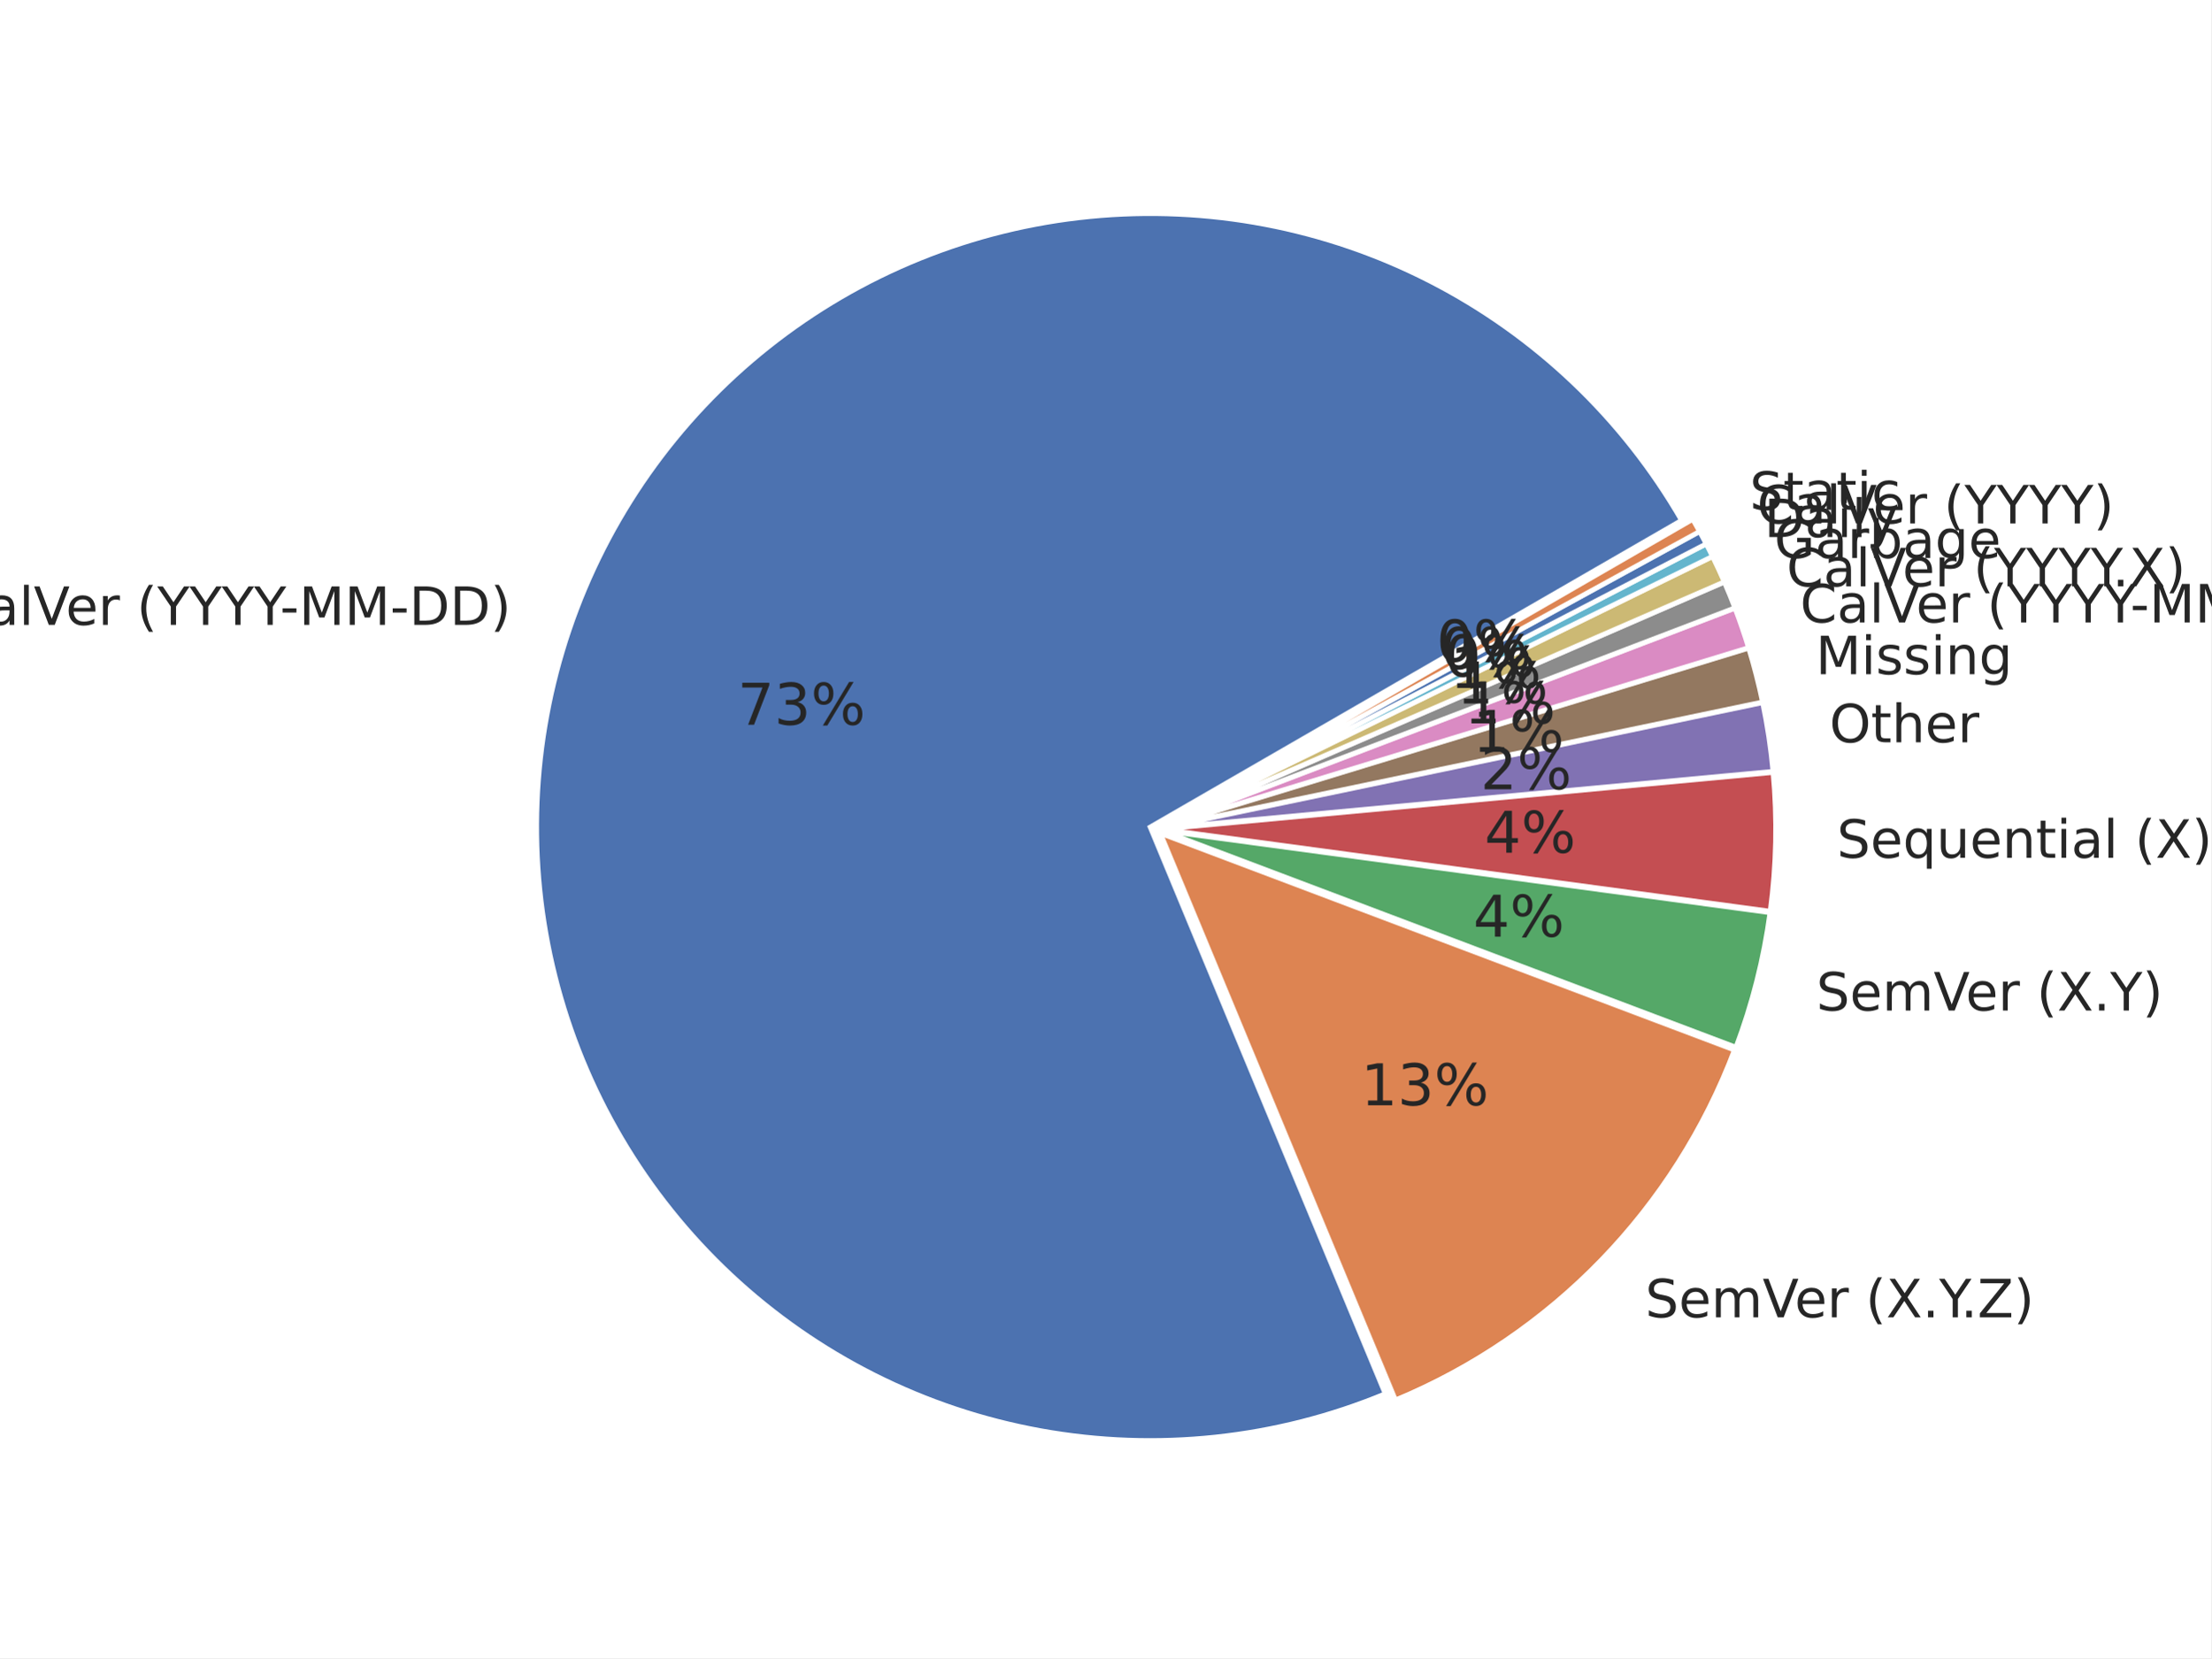
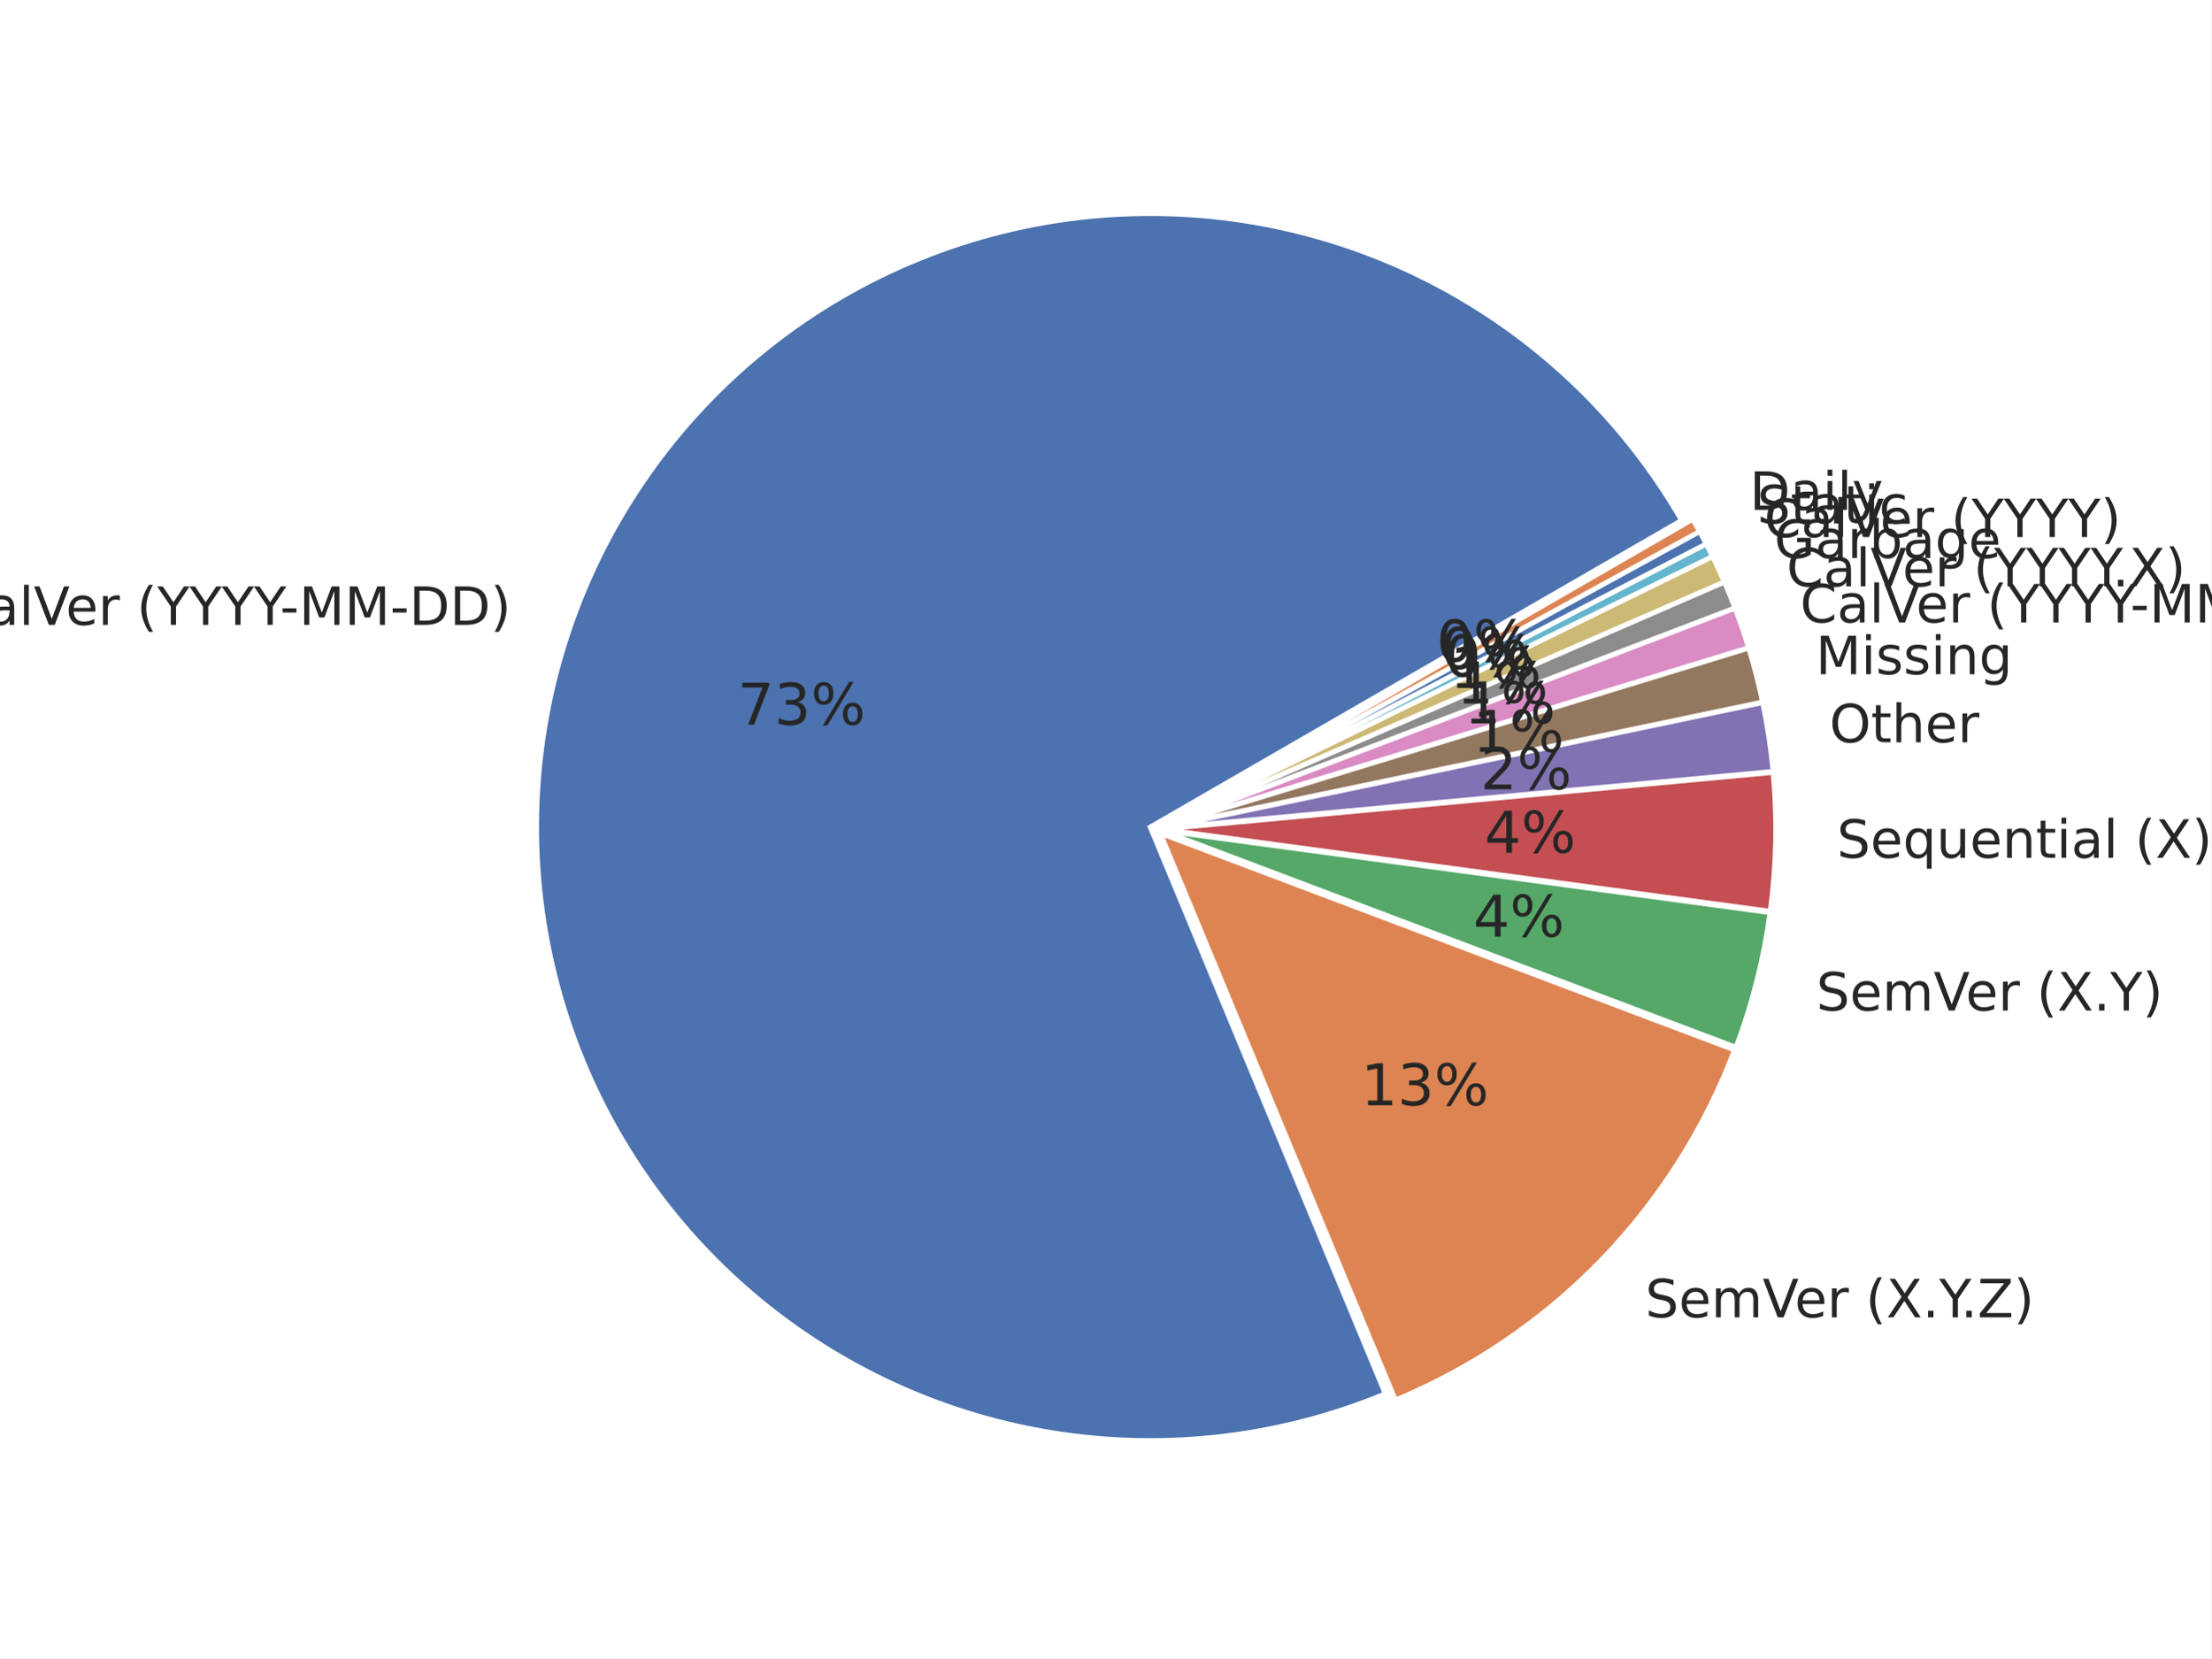
<svg xmlns="http://www.w3.org/2000/svg" xmlns:xlink="http://www.w3.org/1999/xlink" width="460.8pt" height="345.6pt" viewBox="0 0 460.8 345.6" version="1.1">
  <defs>
    <style type="text/css">*{stroke-linejoin: round; stroke-linecap: butt}</style>
  </defs>
  <g id="figure_1">
    <g id="patch_1">
      <path d="M 0 345.6  L 460.8 345.6  L 460.8 0  L 0 0  z " style="fill: #ffffff" />
    </g>
    <g id="axes_1">
      <g id="matplotlib.axis_1" />
      <g id="matplotlib.axis_2" />
      <g id="patch_2">
        <path d="M 350.442 108.453  C 338.152 87.168 319.983 69.87 298.12 58.642  C 276.256 47.413 251.612 42.722 227.152 45.134  C 202.693 47.546 179.44 56.96 160.19 72.243  C 140.941 87.526 126.501 108.039 118.606 131.315  C 110.711 154.591 109.691 179.656 115.671 203.496  C 121.65 227.336 134.377 248.954 152.322 265.749  C 170.267 282.545 192.679 293.815 216.862 298.205  C 241.045 302.595 265.989 299.921 288.691 290.504  L 239.701 172.389  z " style="fill: #4c72b0; stroke: #ffffff; stroke-linejoin: miter" />
      </g>
      <g id="patch_3">
        <path d="M 290.821 291.805  C 306.952 285.114 321.542 275.19 333.691 262.644  C 345.839 250.099 355.29 235.197 361.459 218.86  L 241.831 173.69  z " style="fill: #dd8452; stroke: #ffffff; stroke-linejoin: miter" />
      </g>
      <g id="patch_4">
        <path d="M 361.78 218.284  C 363.488 213.76 364.938 209.143 366.123 204.455  C 367.309 199.767 368.227 195.015 368.874 190.223  L 242.152 173.113  z " style="fill: #55a868; stroke: #ffffff; stroke-linejoin: miter" />
      </g>
      <g id="patch_5">
        <path d="M 368.913 189.937  C 369.56 185.144 369.934 180.32 370.035 175.485  C 370.135 170.651 369.962 165.815 369.514 161  L 242.191 172.827  z " style="fill: #c44e52; stroke: #ffffff; stroke-linejoin: miter" />
      </g>
      <g id="patch_6">
        <path d="M 369.501 160.783  C 369.277 158.376 368.985 155.976 368.626 153.586  C 368.266 151.195 367.839 148.816 367.344 146.449  L 242.177 172.61  z " style="fill: #8172b3; stroke: #ffffff; stroke-linejoin: miter" />
      </g>
      <g id="patch_7">
        <path d="M 367.318 146.322  C 366.922 144.429 366.484 142.545 366.003 140.672  C 365.522 138.799 364.998 136.937 364.433 135.088  L 242.151 172.482  z " style="fill: #937860; stroke: #ffffff; stroke-linejoin: miter" />
      </g>
      <g id="patch_8">
        <path d="M 364.404 134.991  C 363.98 133.604 363.532 132.224 363.061 130.853  C 362.59 129.481 362.096 128.117 361.578 126.763  L 242.122 172.385  z " style="fill: #da8bc3; stroke: #ffffff; stroke-linejoin: miter" />
      </g>
      <g id="patch_9">
        <path d="M 361.553 126.695  C 361.208 125.792 360.852 124.892 360.487 123.997  C 360.122 123.102 359.746 122.211 359.361 121.324  L 242.096 172.317  z " style="fill: #8c8c8c; stroke: #ffffff; stroke-linejoin: miter" />
      </g>
      <g id="patch_10">
        <path d="M 359.338 121.271  C 358.952 120.384 358.556 119.502 358.151 118.624  C 357.745 117.747 357.33 116.874 356.904 116.005  L 242.073 172.264  z " style="fill: #ccb974; stroke: #ffffff; stroke-linejoin: miter" />
      </g>
      <g id="patch_11">
        <path d="M 356.885 115.966  C 356.673 115.532 356.458 115.099 356.24 114.668  C 356.022 114.236 355.802 113.805 355.58 113.376  L 242.054 172.224  z " style="fill: #64b5cd; stroke: #ffffff; stroke-linejoin: miter" />
      </g>
      <g id="patch_12">
        <path d="M 355.567 113.351  C 355.344 112.921 355.119 112.493 354.892 112.067  C 354.665 111.64 354.435 111.215 354.203 110.791  L 242.041 172.199  z " style="fill: #4c72b0; stroke: #ffffff; stroke-linejoin: miter" />
      </g>
      <g id="patch_13">
        <path d="M 354.189 110.765  C 353.957 110.341 353.722 109.919 353.485 109.497  C 353.248 109.076 353.009 108.656 352.767 108.237  L 242.027 172.173  z " style="fill: #dd8452; stroke: #ffffff; stroke-linejoin: miter" />
      </g>
      <g id="text_1">
        <g style="fill: #262626" transform="translate(-10.45112 130.2426) scale(0.11 -0.11)">
          <defs>
            <path id="DejaVuSans-43" d="M 4122 4306  L 4122 3641  Q 3803 3938 3442 4084  Q 3081 4231 2675 4231  Q 1875 4231 1450 3742  Q 1025 3253 1025 2328  Q 1025 1406 1450 917  Q 1875 428 2675 428  Q 3081 428 3442 575  Q 3803 722 4122 1019  L 4122 359  Q 3791 134 3420 21  Q 3050 -91 2638 -91  Q 1578 -91 968 557  Q 359 1206 359 2328  Q 359 3453 968 4101  Q 1578 4750 2638 4750  Q 3056 4750 3426 4639  Q 3797 4528 4122 4306  z " transform="scale(0.015625)" />
            <path id="DejaVuSans-61" d="M 2194 1759  Q 1497 1759 1228 1600  Q 959 1441 959 1056  Q 959 750 1161 570  Q 1363 391 1709 391  Q 2188 391 2477 730  Q 2766 1069 2766 1631  L 2766 1759  L 2194 1759  z M 3341 1997  L 3341 0  L 2766 0  L 2766 531  Q 2569 213 2275 61  Q 1981 -91 1556 -91  Q 1019 -91 701 211  Q 384 513 384 1019  Q 384 1609 779 1909  Q 1175 2209 1959 2209  L 2766 2209  L 2766 2266  Q 2766 2663 2505 2880  Q 2244 3097 1772 3097  Q 1472 3097 1187 3025  Q 903 2953 641 2809  L 641 3341  Q 956 3463 1253 3523  Q 1550 3584 1831 3584  Q 2591 3584 2966 3190  Q 3341 2797 3341 1997  z " transform="scale(0.015625)" />
            <path id="DejaVuSans-6c" d="M 603 4863  L 1178 4863  L 1178 0  L 603 0  L 603 4863  z " transform="scale(0.015625)" />
            <path id="DejaVuSans-56" d="M 1831 0  L 50 4666  L 709 4666  L 2188 738  L 3669 4666  L 4325 4666  L 2547 0  L 1831 0  z " transform="scale(0.015625)" />
            <path id="DejaVuSans-65" d="M 3597 1894  L 3597 1613  L 953 1613  Q 991 1019 1311 708  Q 1631 397 2203 397  Q 2534 397 2845 478  Q 3156 559 3463 722  L 3463 178  Q 3153 47 2828 -22  Q 2503 -91 2169 -91  Q 1331 -91 842 396  Q 353 884 353 1716  Q 353 2575 817 3079  Q 1281 3584 2069 3584  Q 2775 3584 3186 3129  Q 3597 2675 3597 1894  z M 3022 2063  Q 3016 2534 2758 2815  Q 2500 3097 2075 3097  Q 1594 3097 1305 2825  Q 1016 2553 972 2059  L 3022 2063  z " transform="scale(0.015625)" />
            <path id="DejaVuSans-72" d="M 2631 2963  Q 2534 3019 2420 3045  Q 2306 3072 2169 3072  Q 1681 3072 1420 2755  Q 1159 2438 1159 1844  L 1159 0  L 581 0  L 581 3500  L 1159 3500  L 1159 2956  Q 1341 3275 1631 3429  Q 1922 3584 2338 3584  Q 2397 3584 2469 3576  Q 2541 3569 2628 3553  L 2631 2963  z " transform="scale(0.015625)" />
            <path id="DejaVuSans-20" transform="scale(0.015625)" />
            <path id="DejaVuSans-28" d="M 1984 4856  Q 1566 4138 1362 3434  Q 1159 2731 1159 2009  Q 1159 1288 1364 580  Q 1569 -128 1984 -844  L 1484 -844  Q 1016 -109 783 600  Q 550 1309 550 2009  Q 550 2706 781 3412  Q 1013 4119 1484 4856  L 1984 4856  z " transform="scale(0.015625)" />
            <path id="DejaVuSans-59" d="M -13 4666  L 666 4666  L 1959 2747  L 3244 4666  L 3922 4666  L 2272 2222  L 2272 0  L 1638 0  L 1638 2222  L -13 4666  z " transform="scale(0.015625)" />
            <path id="DejaVuSans-2d" d="M 313 2009  L 1997 2009  L 1997 1497  L 313 1497  L 313 2009  z " transform="scale(0.015625)" />
            <path id="DejaVuSans-4d" d="M 628 4666  L 1569 4666  L 2759 1491  L 3956 4666  L 4897 4666  L 4897 0  L 4281 0  L 4281 4097  L 3078 897  L 2444 897  L 1241 4097  L 1241 0  L 628 0  L 628 4666  z " transform="scale(0.015625)" />
            <path id="DejaVuSans-44" d="M 1259 4147  L 1259 519  L 2022 519  Q 2988 519 3436 956  Q 3884 1394 3884 2338  Q 3884 3275 3436 3711  Q 2988 4147 2022 4147  L 1259 4147  z M 628 4666  L 1925 4666  Q 3281 4666 3915 4102  Q 4550 3538 4550 2338  Q 4550 1131 3912 565  Q 3275 0 1925 0  L 628 0  L 628 4666  z " transform="scale(0.015625)" />
            <path id="DejaVuSans-29" d="M 513 4856  L 1013 4856  Q 1481 4119 1714 3412  Q 1947 2706 1947 2009  Q 1947 1309 1714 600  Q 1481 -109 1013 -844  L 513 -844  Q 928 -128 1133 580  Q 1338 1288 1338 2009  Q 1338 2731 1133 3434  Q 928 4138 513 4856  z " transform="scale(0.015625)" />
          </defs>
          <use xlink:href="#DejaVuSans-43" />
          <use xlink:href="#DejaVuSans-61" transform="translate(69.82422 0)" />
          <use xlink:href="#DejaVuSans-6c" transform="translate(131.1035 0)" />
          <use xlink:href="#DejaVuSans-56" transform="translate(158.8867 0)" />
          <use xlink:href="#DejaVuSans-65" transform="translate(219.5449 0)" />
          <use xlink:href="#DejaVuSans-72" transform="translate(281.0684 0)" />
          <use xlink:href="#DejaVuSans-20" transform="translate(322.1816 0)" />
          <use xlink:href="#DejaVuSans-28" transform="translate(353.9688 0)" />
          <use xlink:href="#DejaVuSans-59" transform="translate(392.9824 0)" />
          <use xlink:href="#DejaVuSans-59" transform="translate(454.0664 0)" />
          <use xlink:href="#DejaVuSans-59" transform="translate(515.1504 0)" />
          <use xlink:href="#DejaVuSans-59" transform="translate(576.2344 0)" />
          <use xlink:href="#DejaVuSans-2d" transform="translate(625.4434 0)" />
          <use xlink:href="#DejaVuSans-4d" transform="translate(661.5273 0)" />
          <use xlink:href="#DejaVuSans-4d" transform="translate(747.8066 0)" />
          <use xlink:href="#DejaVuSans-2d" transform="translate(834.0859 0)" />
          <use xlink:href="#DejaVuSans-44" transform="translate(870.1699 0)" />
          <use xlink:href="#DejaVuSans-44" transform="translate(947.1719 0)" />
          <use xlink:href="#DejaVuSans-29" transform="translate(1024.174 0)" />
        </g>
      </g>
      <g id="text_2">
        <g style="fill: #262626" transform="translate(153.7079 151.0558) scale(0.12 -0.12)">
          <defs>
            <path id="DejaVuSans-37" d="M 525 4666  L 3525 4666  L 3525 4397  L 1831 0  L 1172 0  L 2766 4134  L 525 4134  L 525 4666  z " transform="scale(0.015625)" />
            <path id="DejaVuSans-33" d="M 2597 2516  Q 3050 2419 3304 2112  Q 3559 1806 3559 1356  Q 3559 666 3084 287  Q 2609 -91 1734 -91  Q 1441 -91 1130 -33  Q 819 25 488 141  L 488 750  Q 750 597 1062 519  Q 1375 441 1716 441  Q 2309 441 2620 675  Q 2931 909 2931 1356  Q 2931 1769 2642 2001  Q 2353 2234 1838 2234  L 1294 2234  L 1294 2753  L 1863 2753  Q 2328 2753 2575 2939  Q 2822 3125 2822 3475  Q 2822 3834 2567 4026  Q 2313 4219 1838 4219  Q 1578 4219 1281 4162  Q 984 4106 628 3988  L 628 4550  Q 988 4650 1302 4700  Q 1616 4750 1894 4750  Q 2613 4750 3031 4423  Q 3450 4097 3450 3541  Q 3450 3153 3228 2886  Q 3006 2619 2597 2516  z " transform="scale(0.015625)" />
            <path id="DejaVuSans-25" d="M 4653 2053  Q 4381 2053 4226 1822  Q 4072 1591 4072 1178  Q 4072 772 4226 539  Q 4381 306 4653 306  Q 4919 306 5073 539  Q 5228 772 5228 1178  Q 5228 1588 5073 1820  Q 4919 2053 4653 2053  z M 4653 2450  Q 5147 2450 5437 2106  Q 5728 1763 5728 1178  Q 5728 594 5436 251  Q 5144 -91 4653 -91  Q 4153 -91 3862 251  Q 3572 594 3572 1178  Q 3572 1766 3864 2108  Q 4156 2450 4653 2450  z M 1428 4353  Q 1159 4353 1004 4120  Q 850 3888 850 3481  Q 850 3069 1003 2837  Q 1156 2606 1428 2606  Q 1700 2606 1854 2837  Q 2009 3069 2009 3481  Q 2009 3884 1853 4118  Q 1697 4353 1428 4353  z M 4250 4750  L 4750 4750  L 1831 -91  L 1331 -91  L 4250 4750  z M 1428 4750  Q 1922 4750 2215 4408  Q 2509 4066 2509 3481  Q 2509 2891 2217 2550  Q 1925 2209 1428 2209  Q 931 2209 642 2551  Q 353 2894 353 3481  Q 353 4063 643 4406  Q 934 4750 1428 4750  z " transform="scale(0.015625)" />
          </defs>
          <use xlink:href="#DejaVuSans-37" />
          <use xlink:href="#DejaVuSans-33" transform="translate(63.62305 0)" />
          <use xlink:href="#DejaVuSans-25" transform="translate(127.2461 0)" />
        </g>
      </g>
      <g id="text_3">
        <g style="fill: #262626" transform="translate(342.877 274.5751) scale(0.11 -0.11)">
          <defs>
            <path id="DejaVuSans-53" d="M 3425 4513  L 3425 3897  Q 3066 4069 2747 4153  Q 2428 4238 2131 4238  Q 1616 4238 1336 4038  Q 1056 3838 1056 3469  Q 1056 3159 1242 3001  Q 1428 2844 1947 2747  L 2328 2669  Q 3034 2534 3370 2195  Q 3706 1856 3706 1288  Q 3706 609 3251 259  Q 2797 -91 1919 -91  Q 1588 -91 1214 -16  Q 841 59 441 206  L 441 856  Q 825 641 1194 531  Q 1563 422 1919 422  Q 2459 422 2753 634  Q 3047 847 3047 1241  Q 3047 1584 2836 1778  Q 2625 1972 2144 2069  L 1759 2144  Q 1053 2284 737 2584  Q 422 2884 422 3419  Q 422 4038 858 4394  Q 1294 4750 2059 4750  Q 2388 4750 2728 4690  Q 3069 4631 3425 4513  z " transform="scale(0.015625)" />
            <path id="DejaVuSans-6d" d="M 3328 2828  Q 3544 3216 3844 3400  Q 4144 3584 4550 3584  Q 5097 3584 5394 3201  Q 5691 2819 5691 2113  L 5691 0  L 5113 0  L 5113 2094  Q 5113 2597 4934 2840  Q 4756 3084 4391 3084  Q 3944 3084 3684 2787  Q 3425 2491 3425 1978  L 3425 0  L 2847 0  L 2847 2094  Q 2847 2600 2669 2842  Q 2491 3084 2119 3084  Q 1678 3084 1418 2786  Q 1159 2488 1159 1978  L 1159 0  L 581 0  L 581 3500  L 1159 3500  L 1159 2956  Q 1356 3278 1631 3431  Q 1906 3584 2284 3584  Q 2666 3584 2933 3390  Q 3200 3197 3328 2828  z " transform="scale(0.015625)" />
            <path id="DejaVuSans-58" d="M 403 4666  L 1081 4666  L 2241 2931  L 3406 4666  L 4084 4666  L 2584 2425  L 4184 0  L 3506 0  L 2194 1984  L 872 0  L 191 0  L 1856 2491  L 403 4666  z " transform="scale(0.015625)" />
            <path id="DejaVuSans-2e" d="M 684 794  L 1344 794  L 1344 0  L 684 0  L 684 794  z " transform="scale(0.015625)" />
            <path id="DejaVuSans-5a" d="M 359 4666  L 4025 4666  L 4025 4184  L 1075 531  L 4097 531  L 4097 0  L 288 0  L 288 481  L 3238 4134  L 359 4134  L 359 4666  z " transform="scale(0.015625)" />
          </defs>
          <use xlink:href="#DejaVuSans-53" />
          <use xlink:href="#DejaVuSans-65" transform="translate(63.47656 0)" />
          <use xlink:href="#DejaVuSans-6d" transform="translate(125 0)" />
          <use xlink:href="#DejaVuSans-56" transform="translate(222.4121 0)" />
          <use xlink:href="#DejaVuSans-65" transform="translate(283.0703 0)" />
          <use xlink:href="#DejaVuSans-72" transform="translate(344.5938 0)" />
          <use xlink:href="#DejaVuSans-20" transform="translate(385.707 0)" />
          <use xlink:href="#DejaVuSans-28" transform="translate(417.4941 0)" />
          <use xlink:href="#DejaVuSans-58" transform="translate(456.5078 0)" />
          <use xlink:href="#DejaVuSans-2e" transform="translate(525.0137 0)" />
          <use xlink:href="#DejaVuSans-59" transform="translate(556.8008 0)" />
          <use xlink:href="#DejaVuSans-2e" transform="translate(597.6348 0)" />
          <use xlink:href="#DejaVuSans-5a" transform="translate(629.4219 0)" />
          <use xlink:href="#DejaVuSans-29" transform="translate(697.9277 0)" />
        </g>
      </g>
      <g id="text_4">
        <g style="fill: #262626" transform="translate(283.6109 230.3736) scale(0.12 -0.12)">
          <defs>
            <path id="DejaVuSans-31" d="M 794 531  L 1825 531  L 1825 4091  L 703 3866  L 703 4441  L 1819 4666  L 2450 4666  L 2450 531  L 3481 531  L 3481 0  L 794 0  L 794 531  z " transform="scale(0.015625)" />
          </defs>
          <use xlink:href="#DejaVuSans-31" />
          <use xlink:href="#DejaVuSans-33" transform="translate(63.62305 0)" />
          <use xlink:href="#DejaVuSans-25" transform="translate(127.2461 0)" />
        </g>
      </g>
      <g id="text_5">
        <g style="fill: #262626" transform="translate(378.5206 210.6242) scale(0.11 -0.11)">
          <use xlink:href="#DejaVuSans-53" />
          <use xlink:href="#DejaVuSans-65" transform="translate(63.47656 0)" />
          <use xlink:href="#DejaVuSans-6d" transform="translate(125 0)" />
          <use xlink:href="#DejaVuSans-56" transform="translate(222.4121 0)" />
          <use xlink:href="#DejaVuSans-65" transform="translate(283.0703 0)" />
          <use xlink:href="#DejaVuSans-72" transform="translate(344.5938 0)" />
          <use xlink:href="#DejaVuSans-20" transform="translate(385.707 0)" />
          <use xlink:href="#DejaVuSans-28" transform="translate(417.4941 0)" />
          <use xlink:href="#DejaVuSans-58" transform="translate(456.5078 0)" />
          <use xlink:href="#DejaVuSans-2e" transform="translate(525.0137 0)" />
          <use xlink:href="#DejaVuSans-59" transform="translate(556.8008 0)" />
          <use xlink:href="#DejaVuSans-29" transform="translate(617.8848 0)" />
        </g>
      </g>
      <g id="text_6">
        <g style="fill: #262626" transform="translate(307.0164 195.2295) scale(0.12 -0.12)">
          <defs>
            <path id="DejaVuSans-34" d="M 2419 4116  L 825 1625  L 2419 1625  L 2419 4116  z M 2253 4666  L 3047 4666  L 3047 1625  L 3713 1625  L 3713 1100  L 3047 1100  L 3047 0  L 2419 0  L 2419 1100  L 313 1100  L 313 1709  L 2253 4666  z " transform="scale(0.015625)" />
          </defs>
          <use xlink:href="#DejaVuSans-34" />
          <use xlink:href="#DejaVuSans-25" transform="translate(63.62305 0)" />
        </g>
      </g>
      <g id="text_7">
        <g style="fill: #262626" transform="translate(382.8194 178.7863) scale(0.11 -0.11)">
          <defs>
            <path id="DejaVuSans-71" d="M 947 1747  Q 947 1113 1208 752  Q 1469 391 1925 391  Q 2381 391 2643 752  Q 2906 1113 2906 1747  Q 2906 2381 2643 2742  Q 2381 3103 1925 3103  Q 1469 3103 1208 2742  Q 947 2381 947 1747  z M 2906 525  Q 2725 213 2448 61  Q 2172 -91 1784 -91  Q 1150 -91 751 415  Q 353 922 353 1747  Q 353 2572 751 3078  Q 1150 3584 1784 3584  Q 2172 3584 2448 3432  Q 2725 3281 2906 2969  L 2906 3500  L 3481 3500  L 3481 -1331  L 2906 -1331  L 2906 525  z " transform="scale(0.015625)" />
            <path id="DejaVuSans-75" d="M 544 1381  L 544 3500  L 1119 3500  L 1119 1403  Q 1119 906 1312 657  Q 1506 409 1894 409  Q 2359 409 2629 706  Q 2900 1003 2900 1516  L 2900 3500  L 3475 3500  L 3475 0  L 2900 0  L 2900 538  Q 2691 219 2414 64  Q 2138 -91 1772 -91  Q 1169 -91 856 284  Q 544 659 544 1381  z M 1991 3584  L 1991 3584  z " transform="scale(0.015625)" />
            <path id="DejaVuSans-6e" d="M 3513 2113  L 3513 0  L 2938 0  L 2938 2094  Q 2938 2591 2744 2837  Q 2550 3084 2163 3084  Q 1697 3084 1428 2787  Q 1159 2491 1159 1978  L 1159 0  L 581 0  L 581 3500  L 1159 3500  L 1159 2956  Q 1366 3272 1645 3428  Q 1925 3584 2291 3584  Q 2894 3584 3203 3211  Q 3513 2838 3513 2113  z " transform="scale(0.015625)" />
            <path id="DejaVuSans-74" d="M 1172 4494  L 1172 3500  L 2356 3500  L 2356 3053  L 1172 3053  L 1172 1153  Q 1172 725 1289 603  Q 1406 481 1766 481  L 2356 481  L 2356 0  L 1766 0  Q 1100 0 847 248  Q 594 497 594 1153  L 594 3053  L 172 3053  L 172 3500  L 594 3500  L 594 4494  L 1172 4494  z " transform="scale(0.015625)" />
            <path id="DejaVuSans-69" d="M 603 3500  L 1178 3500  L 1178 0  L 603 0  L 603 3500  z M 603 4863  L 1178 4863  L 1178 4134  L 603 4134  L 603 4863  z " transform="scale(0.015625)" />
          </defs>
          <use xlink:href="#DejaVuSans-53" />
          <use xlink:href="#DejaVuSans-65" transform="translate(63.47656 0)" />
          <use xlink:href="#DejaVuSans-71" transform="translate(125 0)" />
          <use xlink:href="#DejaVuSans-75" transform="translate(188.4766 0)" />
          <use xlink:href="#DejaVuSans-65" transform="translate(251.8555 0)" />
          <use xlink:href="#DejaVuSans-6e" transform="translate(313.3789 0)" />
          <use xlink:href="#DejaVuSans-74" transform="translate(376.7578 0)" />
          <use xlink:href="#DejaVuSans-69" transform="translate(415.9668 0)" />
          <use xlink:href="#DejaVuSans-61" transform="translate(443.75 0)" />
          <use xlink:href="#DejaVuSans-6c" transform="translate(505.0293 0)" />
          <use xlink:href="#DejaVuSans-20" transform="translate(532.8125 0)" />
          <use xlink:href="#DejaVuSans-28" transform="translate(564.5996 0)" />
          <use xlink:href="#DejaVuSans-58" transform="translate(603.6133 0)" />
          <use xlink:href="#DejaVuSans-29" transform="translate(672.1191 0)" />
        </g>
      </g>
      <g id="text_8">
        <g style="fill: #262626" transform="translate(309.3788 177.733) scale(0.12 -0.12)">
          <use xlink:href="#DejaVuSans-34" />
          <use xlink:href="#DejaVuSans-25" transform="translate(63.62305 0)" />
        </g>
      </g>
      <g id="text_9">
        <g style="fill: #262626" transform="translate(381.2704 154.7184) scale(0.11 -0.11)">
          <defs>
            <path id="DejaVuSans-4f" d="M 2522 4238  Q 1834 4238 1429 3725  Q 1025 3213 1025 2328  Q 1025 1447 1429 934  Q 1834 422 2522 422  Q 3209 422 3611 934  Q 4013 1447 4013 2328  Q 4013 3213 3611 3725  Q 3209 4238 2522 4238  z M 2522 4750  Q 3503 4750 4090 4092  Q 4678 3434 4678 2328  Q 4678 1225 4090 567  Q 3503 -91 2522 -91  Q 1538 -91 948 565  Q 359 1222 359 2328  Q 359 3434 948 4092  Q 1538 4750 2522 4750  z " transform="scale(0.015625)" />
            <path id="DejaVuSans-68" d="M 3513 2113  L 3513 0  L 2938 0  L 2938 2094  Q 2938 2591 2744 2837  Q 2550 3084 2163 3084  Q 1697 3084 1428 2787  Q 1159 2491 1159 1978  L 1159 0  L 581 0  L 581 4863  L 1159 4863  L 1159 2956  Q 1366 3272 1645 3428  Q 1925 3584 2291 3584  Q 2894 3584 3203 3211  Q 3513 2838 3513 2113  z " transform="scale(0.015625)" />
          </defs>
          <use xlink:href="#DejaVuSans-4f" />
          <use xlink:href="#DejaVuSans-74" transform="translate(78.71094 0)" />
          <use xlink:href="#DejaVuSans-68" transform="translate(117.9199 0)" />
          <use xlink:href="#DejaVuSans-65" transform="translate(181.2988 0)" />
          <use xlink:href="#DejaVuSans-72" transform="translate(242.8223 0)" />
        </g>
      </g>
      <g id="text_10">
        <g style="fill: #262626" transform="translate(308.5275 164.5065) scale(0.12 -0.12)">
          <defs>
            <path id="DejaVuSans-32" d="M 1228 531  L 3431 531  L 3431 0  L 469 0  L 469 531  Q 828 903 1448 1529  Q 2069 2156 2228 2338  Q 2531 2678 2651 2914  Q 2772 3150 2772 3378  Q 2772 3750 2511 3984  Q 2250 4219 1831 4219  Q 1534 4219 1204 4116  Q 875 4013 500 3803  L 500 4441  Q 881 4594 1212 4672  Q 1544 4750 1819 4750  Q 2544 4750 2975 4387  Q 3406 4025 3406 3419  Q 3406 3131 3298 2873  Q 3191 2616 2906 2266  Q 2828 2175 2409 1742  Q 1991 1309 1228 531  z " transform="scale(0.015625)" />
          </defs>
          <use xlink:href="#DejaVuSans-32" />
          <use xlink:href="#DejaVuSans-25" transform="translate(63.62305 0)" />
        </g>
      </g>
      <g id="text_11">
        <g style="fill: #262626" transform="translate(378.3881 140.5263) scale(0.11 -0.11)">
          <defs>
            <path id="DejaVuSans-73" d="M 2834 3397  L 2834 2853  Q 2591 2978 2328 3040  Q 2066 3103 1784 3103  Q 1356 3103 1142 2972  Q 928 2841 928 2578  Q 928 2378 1081 2264  Q 1234 2150 1697 2047  L 1894 2003  Q 2506 1872 2764 1633  Q 3022 1394 3022 966  Q 3022 478 2636 193  Q 2250 -91 1575 -91  Q 1294 -91 989 -36  Q 684 19 347 128  L 347 722  Q 666 556 975 473  Q 1284 391 1588 391  Q 1994 391 2212 530  Q 2431 669 2431 922  Q 2431 1156 2273 1281  Q 2116 1406 1581 1522  L 1381 1569  Q 847 1681 609 1914  Q 372 2147 372 2553  Q 372 3047 722 3315  Q 1072 3584 1716 3584  Q 2034 3584 2315 3537  Q 2597 3491 2834 3397  z " transform="scale(0.015625)" />
            <path id="DejaVuSans-67" d="M 2906 1791  Q 2906 2416 2648 2759  Q 2391 3103 1925 3103  Q 1463 3103 1205 2759  Q 947 2416 947 1791  Q 947 1169 1205 825  Q 1463 481 1925 481  Q 2391 481 2648 825  Q 2906 1169 2906 1791  z M 3481 434  Q 3481 -459 3084 -895  Q 2688 -1331 1869 -1331  Q 1566 -1331 1297 -1286  Q 1028 -1241 775 -1147  L 775 -588  Q 1028 -725 1275 -790  Q 1522 -856 1778 -856  Q 2344 -856 2625 -561  Q 2906 -266 2906 331  L 2906 616  Q 2728 306 2450 153  Q 2172 0 1784 0  Q 1141 0 747 490  Q 353 981 353 1791  Q 353 2603 747 3093  Q 1141 3584 1784 3584  Q 2172 3584 2450 3431  Q 2728 3278 2906 2969  L 2906 3500  L 3481 3500  L 3481 434  z " transform="scale(0.015625)" />
          </defs>
          <use xlink:href="#DejaVuSans-4d" />
          <use xlink:href="#DejaVuSans-69" transform="translate(86.2793 0)" />
          <use xlink:href="#DejaVuSans-73" transform="translate(114.0625 0)" />
          <use xlink:href="#DejaVuSans-73" transform="translate(166.1621 0)" />
          <use xlink:href="#DejaVuSans-69" transform="translate(218.2617 0)" />
          <use xlink:href="#DejaVuSans-6e" transform="translate(246.0449 0)" />
          <use xlink:href="#DejaVuSans-67" transform="translate(309.4238 0)" />
        </g>
      </g>
      <g id="text_12">
        <g style="fill: #262626" transform="translate(306.9436 156.7072) scale(0.12 -0.12)">
          <use xlink:href="#DejaVuSans-31" />
          <use xlink:href="#DejaVuSans-25" transform="translate(63.62305 0)" />
        </g>
      </g>
      <g id="text_13">
        <g style="fill: #262626" transform="translate(375.1549 129.7348) scale(0.11 -0.11)">
          <use xlink:href="#DejaVuSans-43" />
          <use xlink:href="#DejaVuSans-61" transform="translate(69.82422 0)" />
          <use xlink:href="#DejaVuSans-6c" transform="translate(131.1035 0)" />
          <use xlink:href="#DejaVuSans-56" transform="translate(158.8867 0)" />
          <use xlink:href="#DejaVuSans-65" transform="translate(219.5449 0)" />
          <use xlink:href="#DejaVuSans-72" transform="translate(281.0684 0)" />
          <use xlink:href="#DejaVuSans-20" transform="translate(322.1816 0)" />
          <use xlink:href="#DejaVuSans-28" transform="translate(353.9688 0)" />
          <use xlink:href="#DejaVuSans-59" transform="translate(392.9824 0)" />
          <use xlink:href="#DejaVuSans-59" transform="translate(454.0664 0)" />
          <use xlink:href="#DejaVuSans-59" transform="translate(515.1504 0)" />
          <use xlink:href="#DejaVuSans-59" transform="translate(576.2344 0)" />
          <use xlink:href="#DejaVuSans-2d" transform="translate(625.4434 0)" />
          <use xlink:href="#DejaVuSans-4d" transform="translate(661.5273 0)" />
          <use xlink:href="#DejaVuSans-4d" transform="translate(747.8066 0)" />
          <use xlink:href="#DejaVuSans-29" transform="translate(834.0859 0)" />
        </g>
      </g>
      <g id="text_14">
        <g style="fill: #262626" transform="translate(305.1667 150.7768) scale(0.12 -0.12)">
          <use xlink:href="#DejaVuSans-31" />
          <use xlink:href="#DejaVuSans-25" transform="translate(63.62305 0)" />
        </g>
      </g>
      <g id="text_15">
        <g style="fill: #262626" transform="translate(372.3262 122.2004) scale(0.11 -0.11)">
          <use xlink:href="#DejaVuSans-43" />
          <use xlink:href="#DejaVuSans-61" transform="translate(69.82422 0)" />
          <use xlink:href="#DejaVuSans-6c" transform="translate(131.1035 0)" />
          <use xlink:href="#DejaVuSans-56" transform="translate(158.8867 0)" />
          <use xlink:href="#DejaVuSans-65" transform="translate(219.5449 0)" />
          <use xlink:href="#DejaVuSans-72" transform="translate(281.0684 0)" />
          <use xlink:href="#DejaVuSans-20" transform="translate(322.1816 0)" />
          <use xlink:href="#DejaVuSans-28" transform="translate(353.9688 0)" />
          <use xlink:href="#DejaVuSans-59" transform="translate(392.9824 0)" />
          <use xlink:href="#DejaVuSans-59" transform="translate(454.0664 0)" />
          <use xlink:href="#DejaVuSans-59" transform="translate(515.1504 0)" />
          <use xlink:href="#DejaVuSans-59" transform="translate(576.2344 0)" />
          <use xlink:href="#DejaVuSans-2e" transform="translate(617.0684 0)" />
          <use xlink:href="#DejaVuSans-58" transform="translate(648.8555 0)" />
          <use xlink:href="#DejaVuSans-29" transform="translate(717.3613 0)" />
        </g>
      </g>
      <g id="text_16">
        <g style="fill: #262626" transform="translate(303.6123 146.6362) scale(0.12 -0.12)">
          <use xlink:href="#DejaVuSans-31" />
          <use xlink:href="#DejaVuSans-25" transform="translate(63.62305 0)" />
        </g>
      </g>
      <g id="text_17">
        <g style="fill: #262626" transform="translate(369.7587 116.2959) scale(0.11 -0.11)">
          <defs>
            <path id="DejaVuSans-47" d="M 3809 666  L 3809 1919  L 2778 1919  L 2778 2438  L 4434 2438  L 4434 434  Q 4069 175 3628 42  Q 3188 -91 2688 -91  Q 1594 -91 976 548  Q 359 1188 359 2328  Q 359 3472 976 4111  Q 1594 4750 2688 4750  Q 3144 4750 3555 4637  Q 3966 4525 4313 4306  L 4313 3634  Q 3963 3931 3569 4081  Q 3175 4231 2741 4231  Q 1884 4231 1454 3753  Q 1025 3275 1025 2328  Q 1025 1384 1454 906  Q 1884 428 2741 428  Q 3075 428 3337 486  Q 3600 544 3809 666  z " transform="scale(0.015625)" />
            <path id="DejaVuSans-62" d="M 3116 1747  Q 3116 2381 2855 2742  Q 2594 3103 2138 3103  Q 1681 3103 1420 2742  Q 1159 2381 1159 1747  Q 1159 1113 1420 752  Q 1681 391 2138 391  Q 2594 391 2855 752  Q 3116 1113 3116 1747  z M 1159 2969  Q 1341 3281 1617 3432  Q 1894 3584 2278 3584  Q 2916 3584 3314 3078  Q 3713 2572 3713 1747  Q 3713 922 3314 415  Q 2916 -91 2278 -91  Q 1894 -91 1617 61  Q 1341 213 1159 525  L 1159 0  L 581 0  L 581 4863  L 1159 4863  L 1159 2969  z " transform="scale(0.015625)" />
          </defs>
          <use xlink:href="#DejaVuSans-47" />
          <use xlink:href="#DejaVuSans-61" transform="translate(77.49023 0)" />
          <use xlink:href="#DejaVuSans-72" transform="translate(138.7695 0)" />
          <use xlink:href="#DejaVuSans-62" transform="translate(179.8828 0)" />
          <use xlink:href="#DejaVuSans-61" transform="translate(243.3594 0)" />
          <use xlink:href="#DejaVuSans-67" transform="translate(304.6387 0)" />
          <use xlink:href="#DejaVuSans-65" transform="translate(368.1152 0)" />
        </g>
      </g>
      <g id="text_18">
        <g style="fill: #262626" transform="translate(302.2012 143.3914) scale(0.12 -0.12)">
          <use xlink:href="#DejaVuSans-31" />
          <use xlink:href="#DejaVuSans-25" transform="translate(63.62305 0)" />
        </g>
      </g>
      <g id="text_19">
        <g style="fill: #262626" transform="translate(367.6587 111.9472) scale(0.11 -0.11)">
-           <defs>
-             <path id="DejaVuSans-79" d="M 2059 -325  Q 1816 -950 1584 -1140  Q 1353 -1331 966 -1331  L 506 -1331  L 506 -850  L 844 -850  Q 1081 -850 1212 -737  Q 1344 -625 1503 -206  L 1606 56  L 191 3500  L 800 3500  L 1894 763  L 2988 3500  L 3597 3500  L 2059 -325  z " transform="scale(0.015625)" />
-           </defs>
-           <use xlink:href="#DejaVuSans-44" />
-           <use xlink:href="#DejaVuSans-61" transform="translate(77.00195 0)" />
-           <use xlink:href="#DejaVuSans-69" transform="translate(138.2812 0)" />
-           <use xlink:href="#DejaVuSans-6c" transform="translate(166.0645 0)" />
-           <use xlink:href="#DejaVuSans-79" transform="translate(193.8477 0)" />
-         </g>
-       </g>
-       <g id="text_20">
-         <g style="fill: #262626" transform="translate(301.0472 141.0016) scale(0.12 -0.12)">
-           <defs>
-             <path id="DejaVuSans-30" d="M 2034 4250  Q 1547 4250 1301 3770  Q 1056 3291 1056 2328  Q 1056 1369 1301 889  Q 1547 409 2034 409  Q 2525 409 2770 889  Q 3016 1369 3016 2328  Q 3016 3291 2770 3770  Q 2525 4250 2034 4250  z M 2034 4750  Q 2819 4750 3233 4129  Q 3647 3509 3647 2328  Q 3647 1150 3233 529  Q 2819 -91 2034 -91  Q 1250 -91 836 529  Q 422 1150 422 2328  Q 422 3509 836 4129  Q 1250 4750 2034 4750  z " transform="scale(0.015625)" />
-           </defs>
-           <use xlink:href="#DejaVuSans-30" />
-           <use xlink:href="#DejaVuSans-25" transform="translate(63.62305 0)" />
-         </g>
-       </g>
-       <g id="text_21">
-         <g style="fill: #262626" transform="translate(366.177 109.0889) scale(0.11 -0.11)">
          <use xlink:href="#DejaVuSans-43" />
          <use xlink:href="#DejaVuSans-61" transform="translate(69.82422 0)" />
          <use xlink:href="#DejaVuSans-6c" transform="translate(131.1035 0)" />
          <use xlink:href="#DejaVuSans-56" transform="translate(158.8867 0)" />
          <use xlink:href="#DejaVuSans-65" transform="translate(219.5449 0)" />
          <use xlink:href="#DejaVuSans-72" transform="translate(281.0684 0)" />
          <use xlink:href="#DejaVuSans-20" transform="translate(322.1816 0)" />
          <use xlink:href="#DejaVuSans-28" transform="translate(353.9688 0)" />
          <use xlink:href="#DejaVuSans-59" transform="translate(392.9824 0)" />
          <use xlink:href="#DejaVuSans-59" transform="translate(454.0664 0)" />
          <use xlink:href="#DejaVuSans-59" transform="translate(515.1504 0)" />
          <use xlink:href="#DejaVuSans-59" transform="translate(576.2344 0)" />
          <use xlink:href="#DejaVuSans-29" transform="translate(637.3184 0)" />
        </g>
      </g>
-       <g id="text_22">
-         <g style="fill: #262626" transform="translate(300.2329 139.4308) scale(0.12 -0.12)">
+       <g id="text_20">
+         <g style="fill: #262626" transform="translate(301.0472 141.0016) scale(0.12 -0.12)">
+           <defs>
+             <path id="DejaVuSans-30" d="M 2034 4250  Q 1547 4250 1301 3770  Q 1056 3291 1056 2328  Q 1056 1369 1301 889  Q 1547 409 2034 409  Q 2525 409 2770 889  Q 3016 1369 3016 2328  Q 3016 3291 2770 3770  Q 2525 4250 2034 4250  z M 2034 4750  Q 2819 4750 3233 4129  Q 3647 3509 3647 2328  Q 3647 1150 3233 529  Q 2819 -91 2034 -91  Q 1250 -91 836 529  Q 422 1150 422 2328  Q 422 3509 836 4129  Q 1250 4750 2034 4750  z " transform="scale(0.015625)" />
+           </defs>
          <use xlink:href="#DejaVuSans-30" />
          <use xlink:href="#DejaVuSans-25" transform="translate(63.62305 0)" />
        </g>
      </g>
-       <g id="text_23">
-         <g style="fill: #262626" transform="translate(364.6309 106.2649) scale(0.11 -0.11)">
+       <g id="text_21">
+         <g style="fill: #262626" transform="translate(366.177 109.0889) scale(0.11 -0.11)">
          <defs>
            <path id="DejaVuSans-63" d="M 3122 3366  L 3122 2828  Q 2878 2963 2633 3030  Q 2388 3097 2138 3097  Q 1578 3097 1268 2742  Q 959 2388 959 1747  Q 959 1106 1268 751  Q 1578 397 2138 397  Q 2388 397 2633 464  Q 2878 531 3122 666  L 3122 134  Q 2881 22 2623 -34  Q 2366 -91 2075 -91  Q 1284 -91 818 406  Q 353 903 353 1747  Q 353 2603 823 3093  Q 1294 3584 2113 3584  Q 2378 3584 2631 3529  Q 2884 3475 3122 3366  z " transform="scale(0.015625)" />
          </defs>
          <use xlink:href="#DejaVuSans-53" />
          <use xlink:href="#DejaVuSans-74" transform="translate(63.47656 0)" />
          <use xlink:href="#DejaVuSans-61" transform="translate(102.6855 0)" />
          <use xlink:href="#DejaVuSans-74" transform="translate(163.9648 0)" />
          <use xlink:href="#DejaVuSans-69" transform="translate(203.1738 0)" />
          <use xlink:href="#DejaVuSans-63" transform="translate(230.957 0)" />
        </g>
      </g>
+       <g id="text_22">
+         <g style="fill: #262626" transform="translate(300.2329 139.4308) scale(0.12 -0.12)">
+           <use xlink:href="#DejaVuSans-30" />
+           <use xlink:href="#DejaVuSans-25" transform="translate(63.62305 0)" />
+         </g>
+       </g>
+       <g id="text_23">
+         <g style="fill: #262626" transform="translate(364.6309 106.2649) scale(0.11 -0.11)">
+           <defs>
+             <path id="DejaVuSans-79" d="M 2059 -325  Q 1816 -950 1584 -1140  Q 1353 -1331 966 -1331  L 506 -1331  L 506 -850  L 844 -850  Q 1081 -850 1212 -737  Q 1344 -625 1503 -206  L 1606 56  L 191 3500  L 800 3500  L 1894 763  L 2988 3500  L 3597 3500  L 2059 -325  z " transform="scale(0.015625)" />
+           </defs>
+           <use xlink:href="#DejaVuSans-44" />
+           <use xlink:href="#DejaVuSans-61" transform="translate(77.00195 0)" />
+           <use xlink:href="#DejaVuSans-69" transform="translate(138.2812 0)" />
+           <use xlink:href="#DejaVuSans-6c" transform="translate(166.0645 0)" />
+           <use xlink:href="#DejaVuSans-79" transform="translate(193.8477 0)" />
+         </g>
+       </g>
      <g id="text_24">
        <g style="fill: #262626" transform="translate(299.3833 137.8789) scale(0.12 -0.12)">
          <use xlink:href="#DejaVuSans-30" />
          <use xlink:href="#DejaVuSans-25" transform="translate(63.62305 0)" />
        </g>
      </g>
    </g>
  </g>
</svg>
